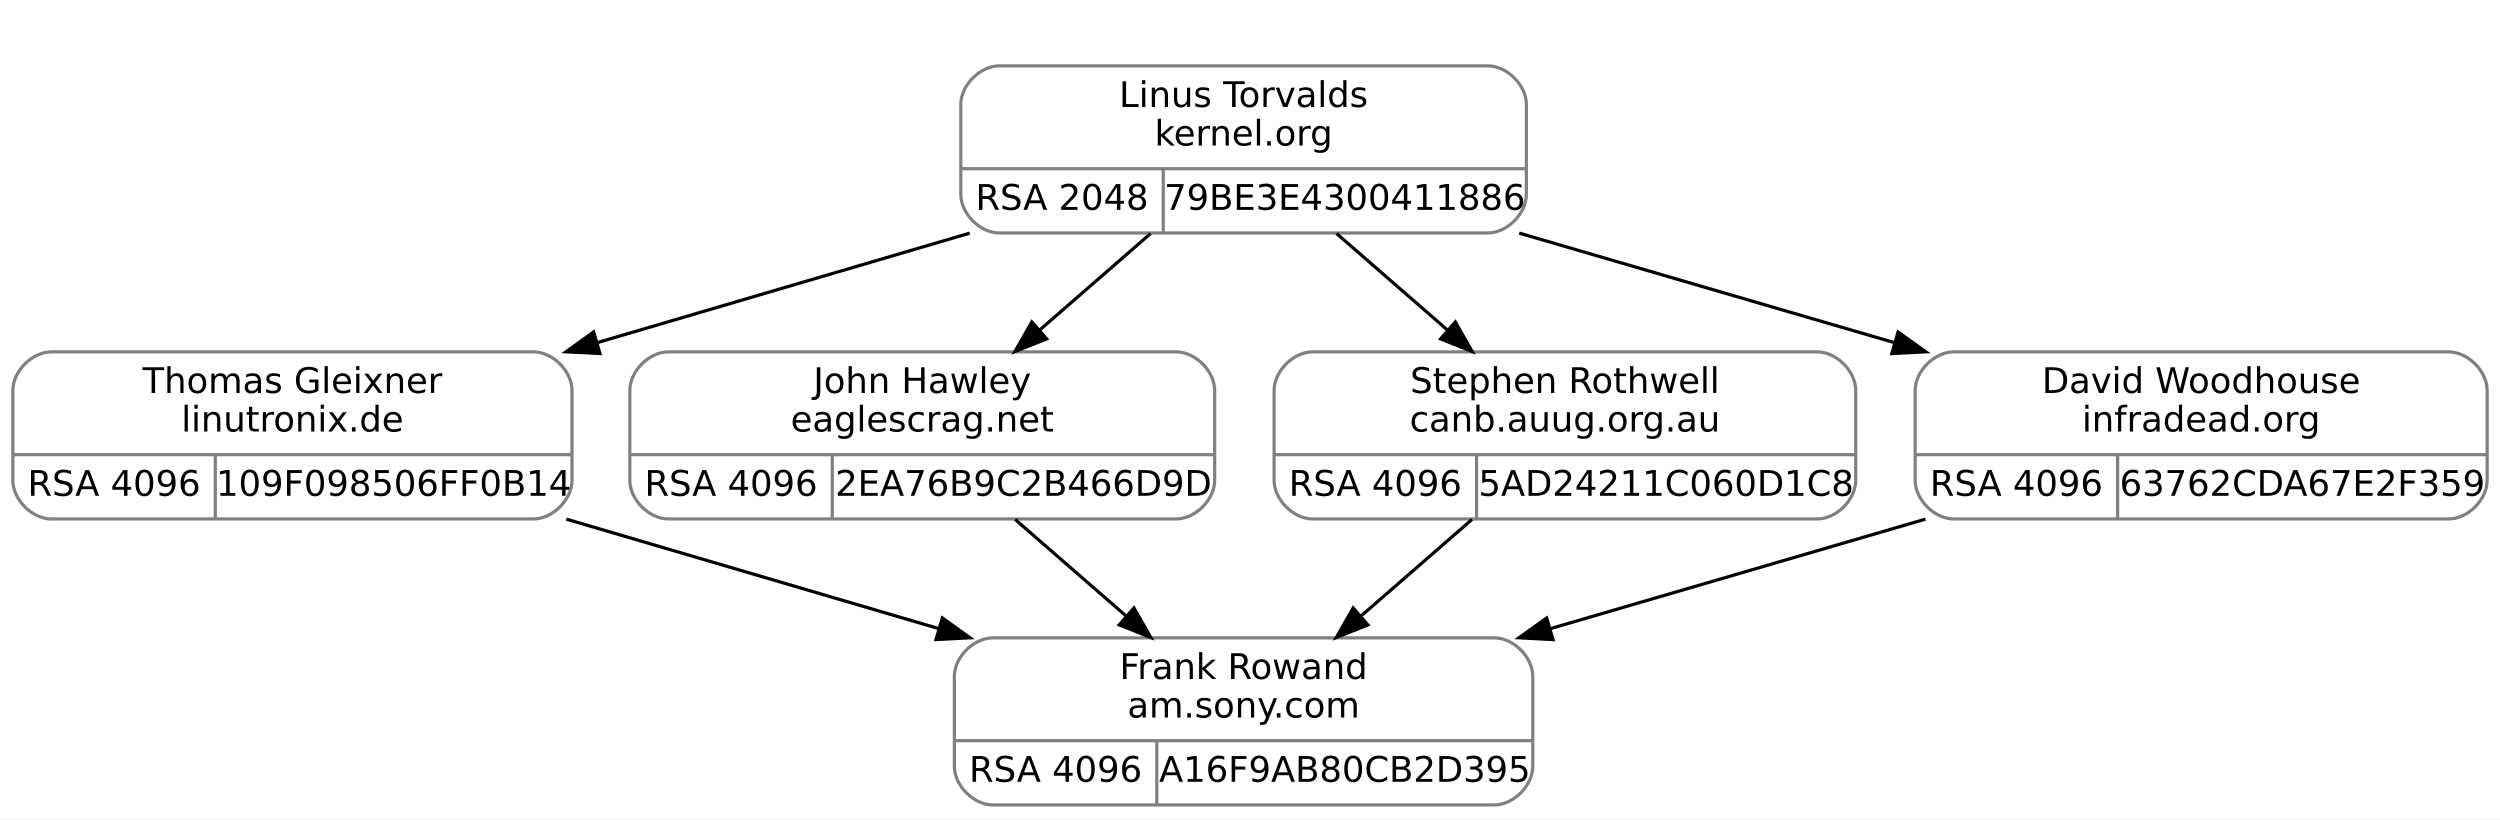
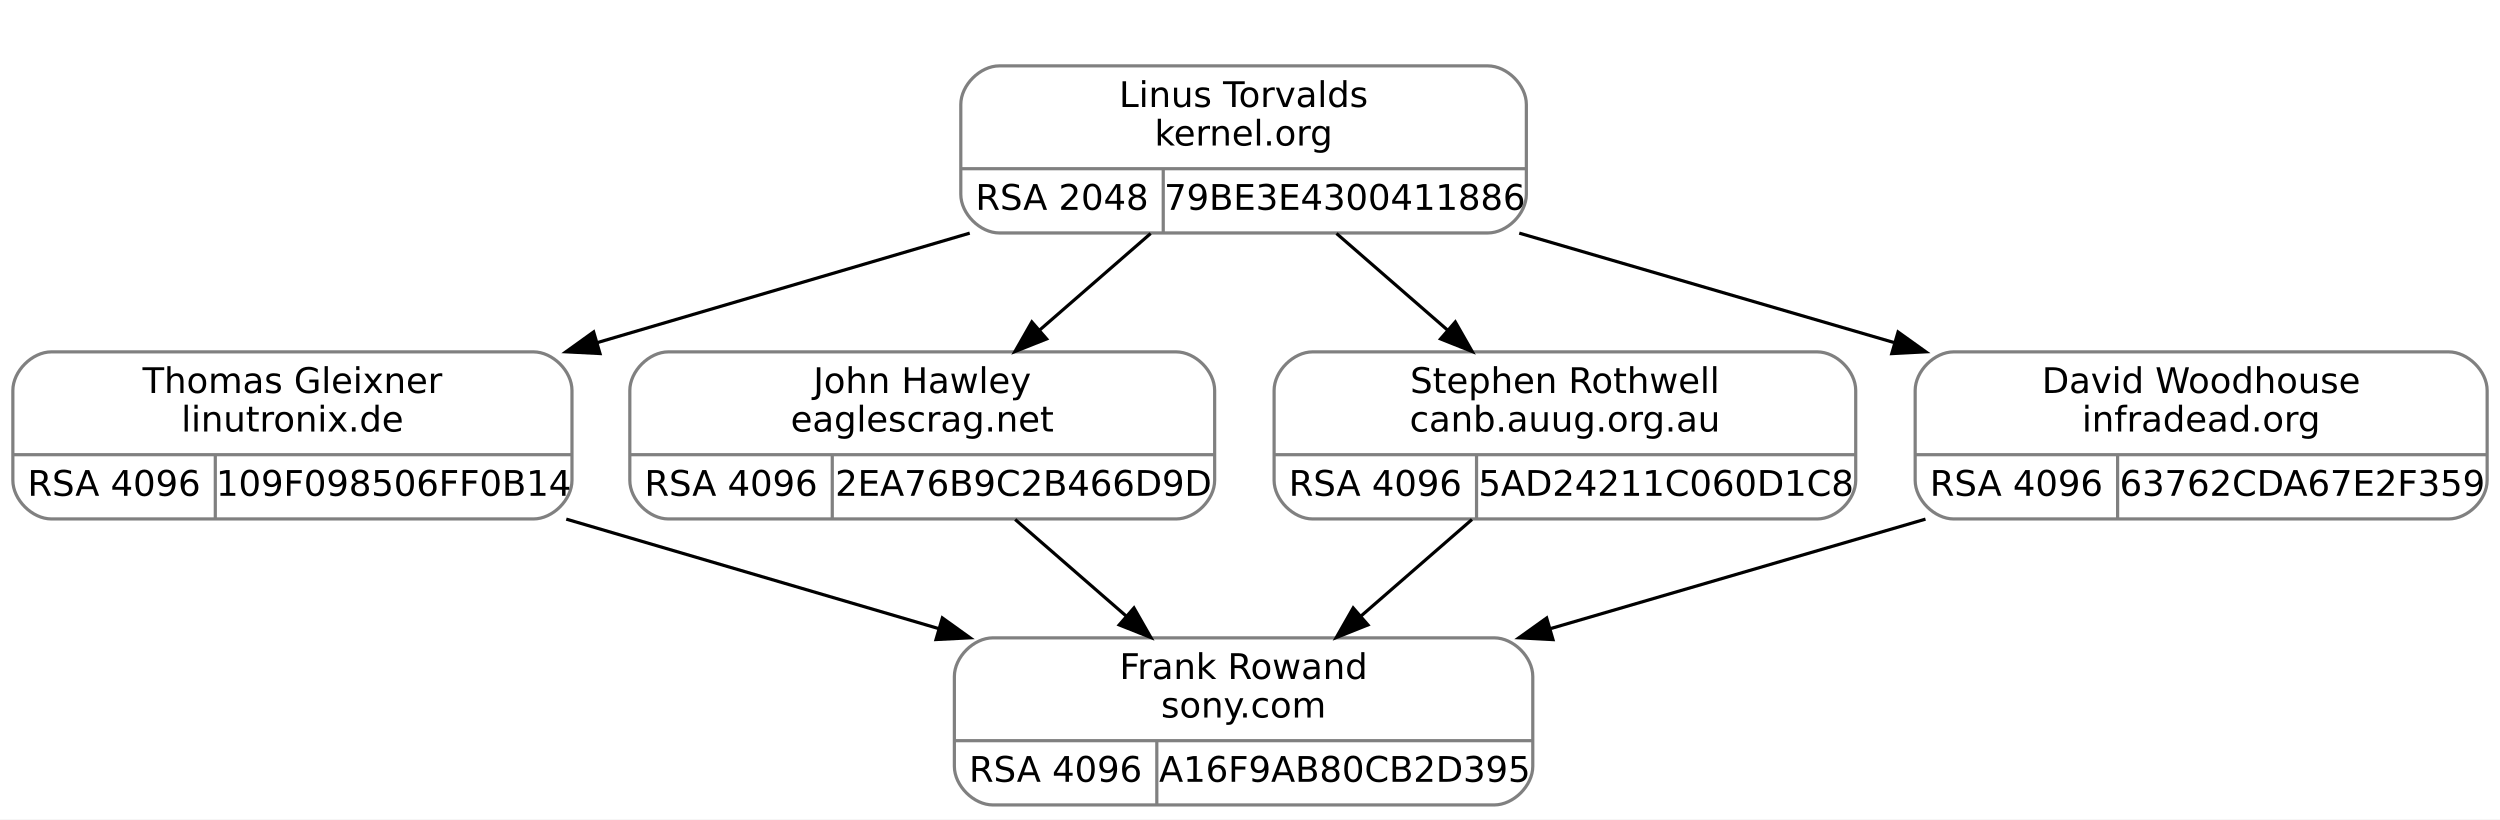
<svg xmlns="http://www.w3.org/2000/svg" width="778pt" height="255pt" viewBox="0.00 0.00 778.00 255.00">
  <g id="graph0" class="graph" transform="scale(1 1) rotate(0) translate(4 251)">
    <polygon fill="white" stroke="transparent" points="-4,4 -4,-251 774,-251 774,4 -4,4" />
    <g id="clust1" class="cluster">
      <polygon fill="none" stroke="white" points="287,-170 287,-239 479,-239 479,-170 287,-170" />
    </g>
    <g id="node1" class="node">
      <path fill="none" stroke="gray" d="M12,-89.5C12,-89.5 162,-89.5 162,-89.5 168,-89.5 174,-95.5 174,-101.5 174,-101.5 174,-129.5 174,-129.5 174,-135.5 168,-141.5 162,-141.5 162,-141.5 12,-141.5 12,-141.5 6,-141.5 0,-135.5 0,-129.5 0,-129.5 0,-101.5 0,-101.5 0,-95.5 6,-89.5 12,-89.5" />
      <text text-anchor="middle" x="87" y="-128.7" font-family="droid sans,dejavu sans,helvetica" font-size="11.00">Thomas Gleixner</text>
      <text text-anchor="middle" x="87" y="-116.7" font-family="droid sans,dejavu sans,helvetica" font-size="11.00">linutronix.de</text>
      <polyline fill="none" stroke="gray" points="0,-109.5 174,-109.5 " />
      <text text-anchor="middle" x="31.5" y="-96.7" font-family="droid sans,dejavu sans,helvetica" font-size="11.00">RSA 4096</text>
      <polyline fill="none" stroke="gray" points="63,-89.5 63,-109.5 " />
      <text text-anchor="middle" x="118.5" y="-96.7" font-family="droid sans,dejavu sans,helvetica" font-size="11.00">109F098506FF0B14</text>
    </g>
    <g id="node3" class="node">
      <path fill="none" stroke="gray" d="M305,-0.5C305,-0.5 461,-0.5 461,-0.5 467,-0.5 473,-6.5 473,-12.5 473,-12.5 473,-40.5 473,-40.5 473,-46.5 467,-52.5 461,-52.5 461,-52.5 305,-52.5 305,-52.5 299,-52.5 293,-46.5 293,-40.5 293,-40.5 293,-12.5 293,-12.5 293,-6.5 299,-0.5 305,-0.5" />
      <text text-anchor="middle" x="383" y="-39.7" font-family="droid sans,dejavu sans,helvetica" font-size="11.00">Frank Rowand</text>
-       <text text-anchor="middle" x="383" y="-27.7" font-family="droid sans,dejavu sans,helvetica" font-size="11.00">am.sony.com</text>
+       <text text-anchor="middle" x="383" y="-27.7" font-family="droid sans,dejavu sans,helvetica" font-size="11.00">sony.com</text>
      <polyline fill="none" stroke="gray" points="293,-20.5 473,-20.5 " />
      <text text-anchor="middle" x="324.5" y="-7.7" font-family="droid sans,dejavu sans,helvetica" font-size="11.00">RSA 4096</text>
      <polyline fill="none" stroke="gray" points="356,-0.5 356,-20.5 " />
      <text text-anchor="middle" x="414.5" y="-7.7" font-family="droid sans,dejavu sans,helvetica" font-size="11.00">A16F9AB80CB2D395</text>
    </g>
    <g id="edge2" class="edge">
      <path fill="none" stroke="black" d="M172.22,-89.45C208.43,-78.81 250.81,-66.35 288.02,-55.41" />
      <polygon fill="black" stroke="black" points="289.26,-58.7 297.87,-52.52 287.29,-51.98 289.26,-58.7" />
    </g>
    <g id="node2" class="node">
      <path fill="none" stroke="gray" d="M307,-178.5C307,-178.5 459,-178.5 459,-178.5 465,-178.5 471,-184.5 471,-190.5 471,-190.5 471,-218.5 471,-218.5 471,-224.5 465,-230.5 459,-230.5 459,-230.5 307,-230.5 307,-230.5 301,-230.5 295,-224.5 295,-218.5 295,-218.5 295,-190.5 295,-190.5 295,-184.5 301,-178.5 307,-178.5" />
      <text text-anchor="middle" x="383" y="-217.7" font-family="droid sans,dejavu sans,helvetica" font-size="11.00">Linus Torvalds</text>
      <text text-anchor="middle" x="383" y="-205.7" font-family="droid sans,dejavu sans,helvetica" font-size="11.00">kernel.org</text>
      <polyline fill="none" stroke="gray" points="295,-198.5 471,-198.5 " />
      <text text-anchor="middle" x="326.5" y="-185.7" font-family="droid sans,dejavu sans,helvetica" font-size="11.00">RSA 2048</text>
      <polyline fill="none" stroke="gray" points="358,-178.5 358,-198.5 " />
      <text text-anchor="middle" x="414.5" y="-185.7" font-family="droid sans,dejavu sans,helvetica" font-size="11.00">79BE3E4300411886</text>
    </g>
    <g id="edge1" class="edge">
      <path fill="none" stroke="black" d="M297.78,-178.45C261.57,-167.81 219.19,-155.35 181.98,-144.41" />
      <polygon fill="black" stroke="black" points="182.71,-140.98 172.13,-141.52 180.74,-147.7 182.71,-140.98" />
    </g>
    <g id="node4" class="node">
      <path fill="none" stroke="gray" d="M204,-89.5C204,-89.5 362,-89.5 362,-89.5 368,-89.5 374,-95.5 374,-101.5 374,-101.5 374,-129.5 374,-129.5 374,-135.5 368,-141.5 362,-141.5 362,-141.5 204,-141.5 204,-141.5 198,-141.5 192,-135.5 192,-129.5 192,-129.5 192,-101.5 192,-101.5 192,-95.5 198,-89.5 204,-89.5" />
      <text text-anchor="middle" x="283" y="-128.7" font-family="droid sans,dejavu sans,helvetica" font-size="11.00">John Hawley</text>
      <text text-anchor="middle" x="283" y="-116.7" font-family="droid sans,dejavu sans,helvetica" font-size="11.00">eaglescrag.net</text>
      <polyline fill="none" stroke="gray" points="192,-109.5 374,-109.5 " />
      <text text-anchor="middle" x="223.5" y="-96.7" font-family="droid sans,dejavu sans,helvetica" font-size="11.00">RSA 4096</text>
      <polyline fill="none" stroke="gray" points="255,-89.5 255,-109.5 " />
      <text text-anchor="middle" x="314.5" y="-96.7" font-family="droid sans,dejavu sans,helvetica" font-size="11.00">2EA76B9C2B466D9D</text>
    </g>
    <g id="edge3" class="edge">
      <path fill="none" stroke="black" d="M354.08,-178.34C343.3,-168.96 330.92,-158.19 319.54,-148.29" />
      <polygon fill="black" stroke="black" points="321.7,-145.53 311.86,-141.61 317.11,-150.81 321.7,-145.53" />
    </g>
    <g id="node5" class="node">
      <path fill="none" stroke="gray" d="M404.5,-89.5C404.5,-89.5 561.5,-89.5 561.5,-89.5 567.5,-89.5 573.5,-95.5 573.5,-101.5 573.5,-101.5 573.5,-129.5 573.5,-129.5 573.5,-135.5 567.5,-141.5 561.5,-141.5 561.5,-141.5 404.5,-141.5 404.5,-141.5 398.5,-141.5 392.5,-135.5 392.5,-129.5 392.5,-129.5 392.5,-101.5 392.5,-101.5 392.5,-95.5 398.5,-89.5 404.5,-89.5" />
      <text text-anchor="middle" x="483" y="-128.7" font-family="droid sans,dejavu sans,helvetica" font-size="11.00">Stephen Rothwell</text>
      <text text-anchor="middle" x="483" y="-116.7" font-family="droid sans,dejavu sans,helvetica" font-size="11.00">canb.auug.org.au</text>
      <polyline fill="none" stroke="gray" points="392.5,-109.5 573.5,-109.5 " />
      <text text-anchor="middle" x="424" y="-96.7" font-family="droid sans,dejavu sans,helvetica" font-size="11.00">RSA 4096</text>
      <polyline fill="none" stroke="gray" points="455.5,-89.5 455.5,-109.5 " />
      <text text-anchor="middle" x="514.5" y="-96.7" font-family="droid sans,dejavu sans,helvetica" font-size="11.00">5AD24211C060D1C8</text>
    </g>
    <g id="edge5" class="edge">
      <path fill="none" stroke="black" d="M411.92,-178.34C422.7,-168.96 435.08,-158.19 446.46,-148.29" />
      <polygon fill="black" stroke="black" points="448.89,-150.81 454.14,-141.61 444.3,-145.53 448.89,-150.81" />
    </g>
    <g id="node6" class="node">
      <path fill="none" stroke="gray" d="M604,-89.5C604,-89.5 758,-89.5 758,-89.5 764,-89.5 770,-95.5 770,-101.5 770,-101.5 770,-129.5 770,-129.5 770,-135.5 764,-141.5 758,-141.5 758,-141.5 604,-141.5 604,-141.5 598,-141.5 592,-135.5 592,-129.5 592,-129.5 592,-101.5 592,-101.5 592,-95.5 598,-89.5 604,-89.5" />
      <text text-anchor="middle" x="681" y="-128.7" font-family="droid sans,dejavu sans,helvetica" font-size="11.00">David Woodhouse</text>
      <text text-anchor="middle" x="681" y="-116.7" font-family="droid sans,dejavu sans,helvetica" font-size="11.00">infradead.org</text>
      <polyline fill="none" stroke="gray" points="592,-109.5 770,-109.5 " />
      <text text-anchor="middle" x="623.5" y="-96.7" font-family="droid sans,dejavu sans,helvetica" font-size="11.00">RSA 4096</text>
      <polyline fill="none" stroke="gray" points="655,-89.5 655,-109.5 " />
      <text text-anchor="middle" x="712.5" y="-96.7" font-family="droid sans,dejavu sans,helvetica" font-size="11.00">63762CDA67E2F359</text>
    </g>
    <g id="edge7" class="edge">
      <path fill="none" stroke="black" d="M468.79,-178.45C505.25,-167.81 547.91,-155.35 585.38,-144.41" />
      <polygon fill="black" stroke="black" points="586.68,-147.68 595.3,-141.52 584.72,-140.96 586.68,-147.68" />
    </g>
    <g id="edge4" class="edge">
      <path fill="none" stroke="black" d="M311.92,-89.34C322.7,-79.96 335.08,-69.19 346.46,-59.29" />
      <polygon fill="black" stroke="black" points="348.89,-61.81 354.14,-52.61 344.3,-56.53 348.89,-61.81" />
    </g>
    <g id="edge6" class="edge">
      <path fill="none" stroke="black" d="M454.08,-89.34C443.3,-79.96 430.92,-69.19 419.54,-59.29" />
      <polygon fill="black" stroke="black" points="421.7,-56.53 411.86,-52.61 417.11,-61.81 421.7,-56.53" />
    </g>
    <g id="edge8" class="edge">
      <path fill="none" stroke="black" d="M595.21,-89.45C558.75,-78.81 516.09,-66.35 478.62,-55.41" />
      <polygon fill="black" stroke="black" points="479.28,-51.96 468.7,-52.52 477.32,-58.68 479.28,-51.96" />
    </g>
  </g>
</svg>
